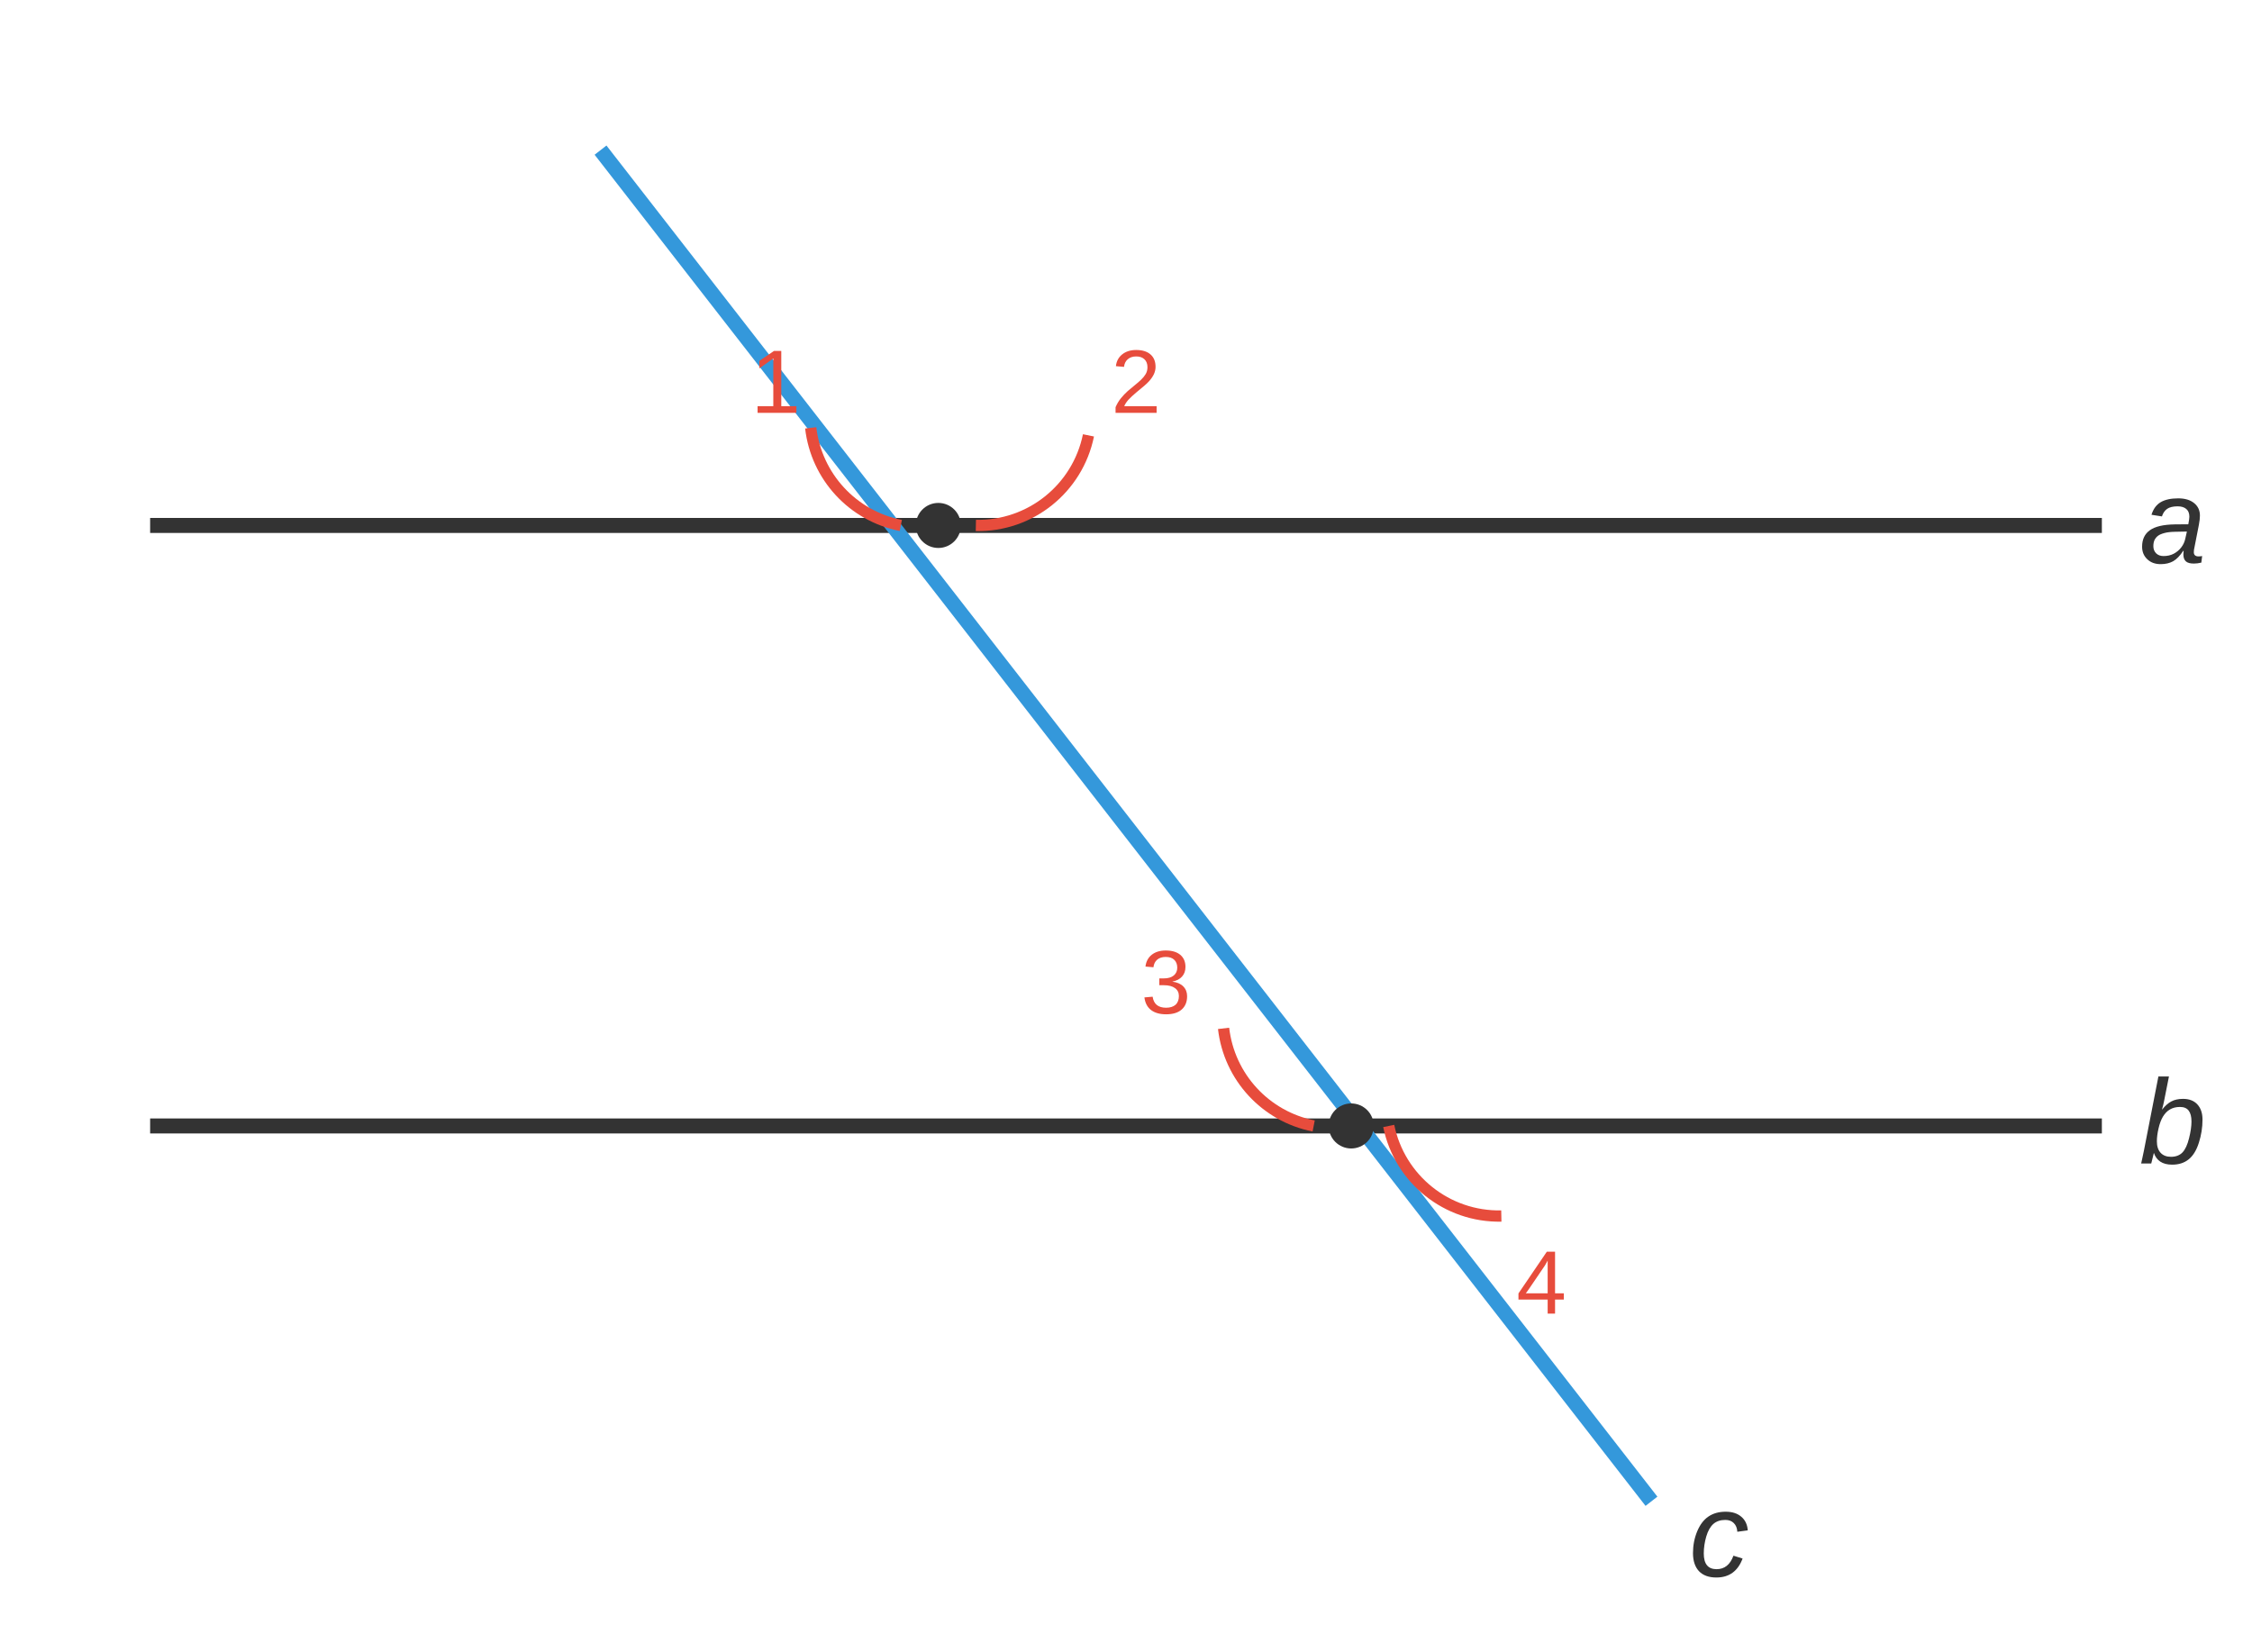
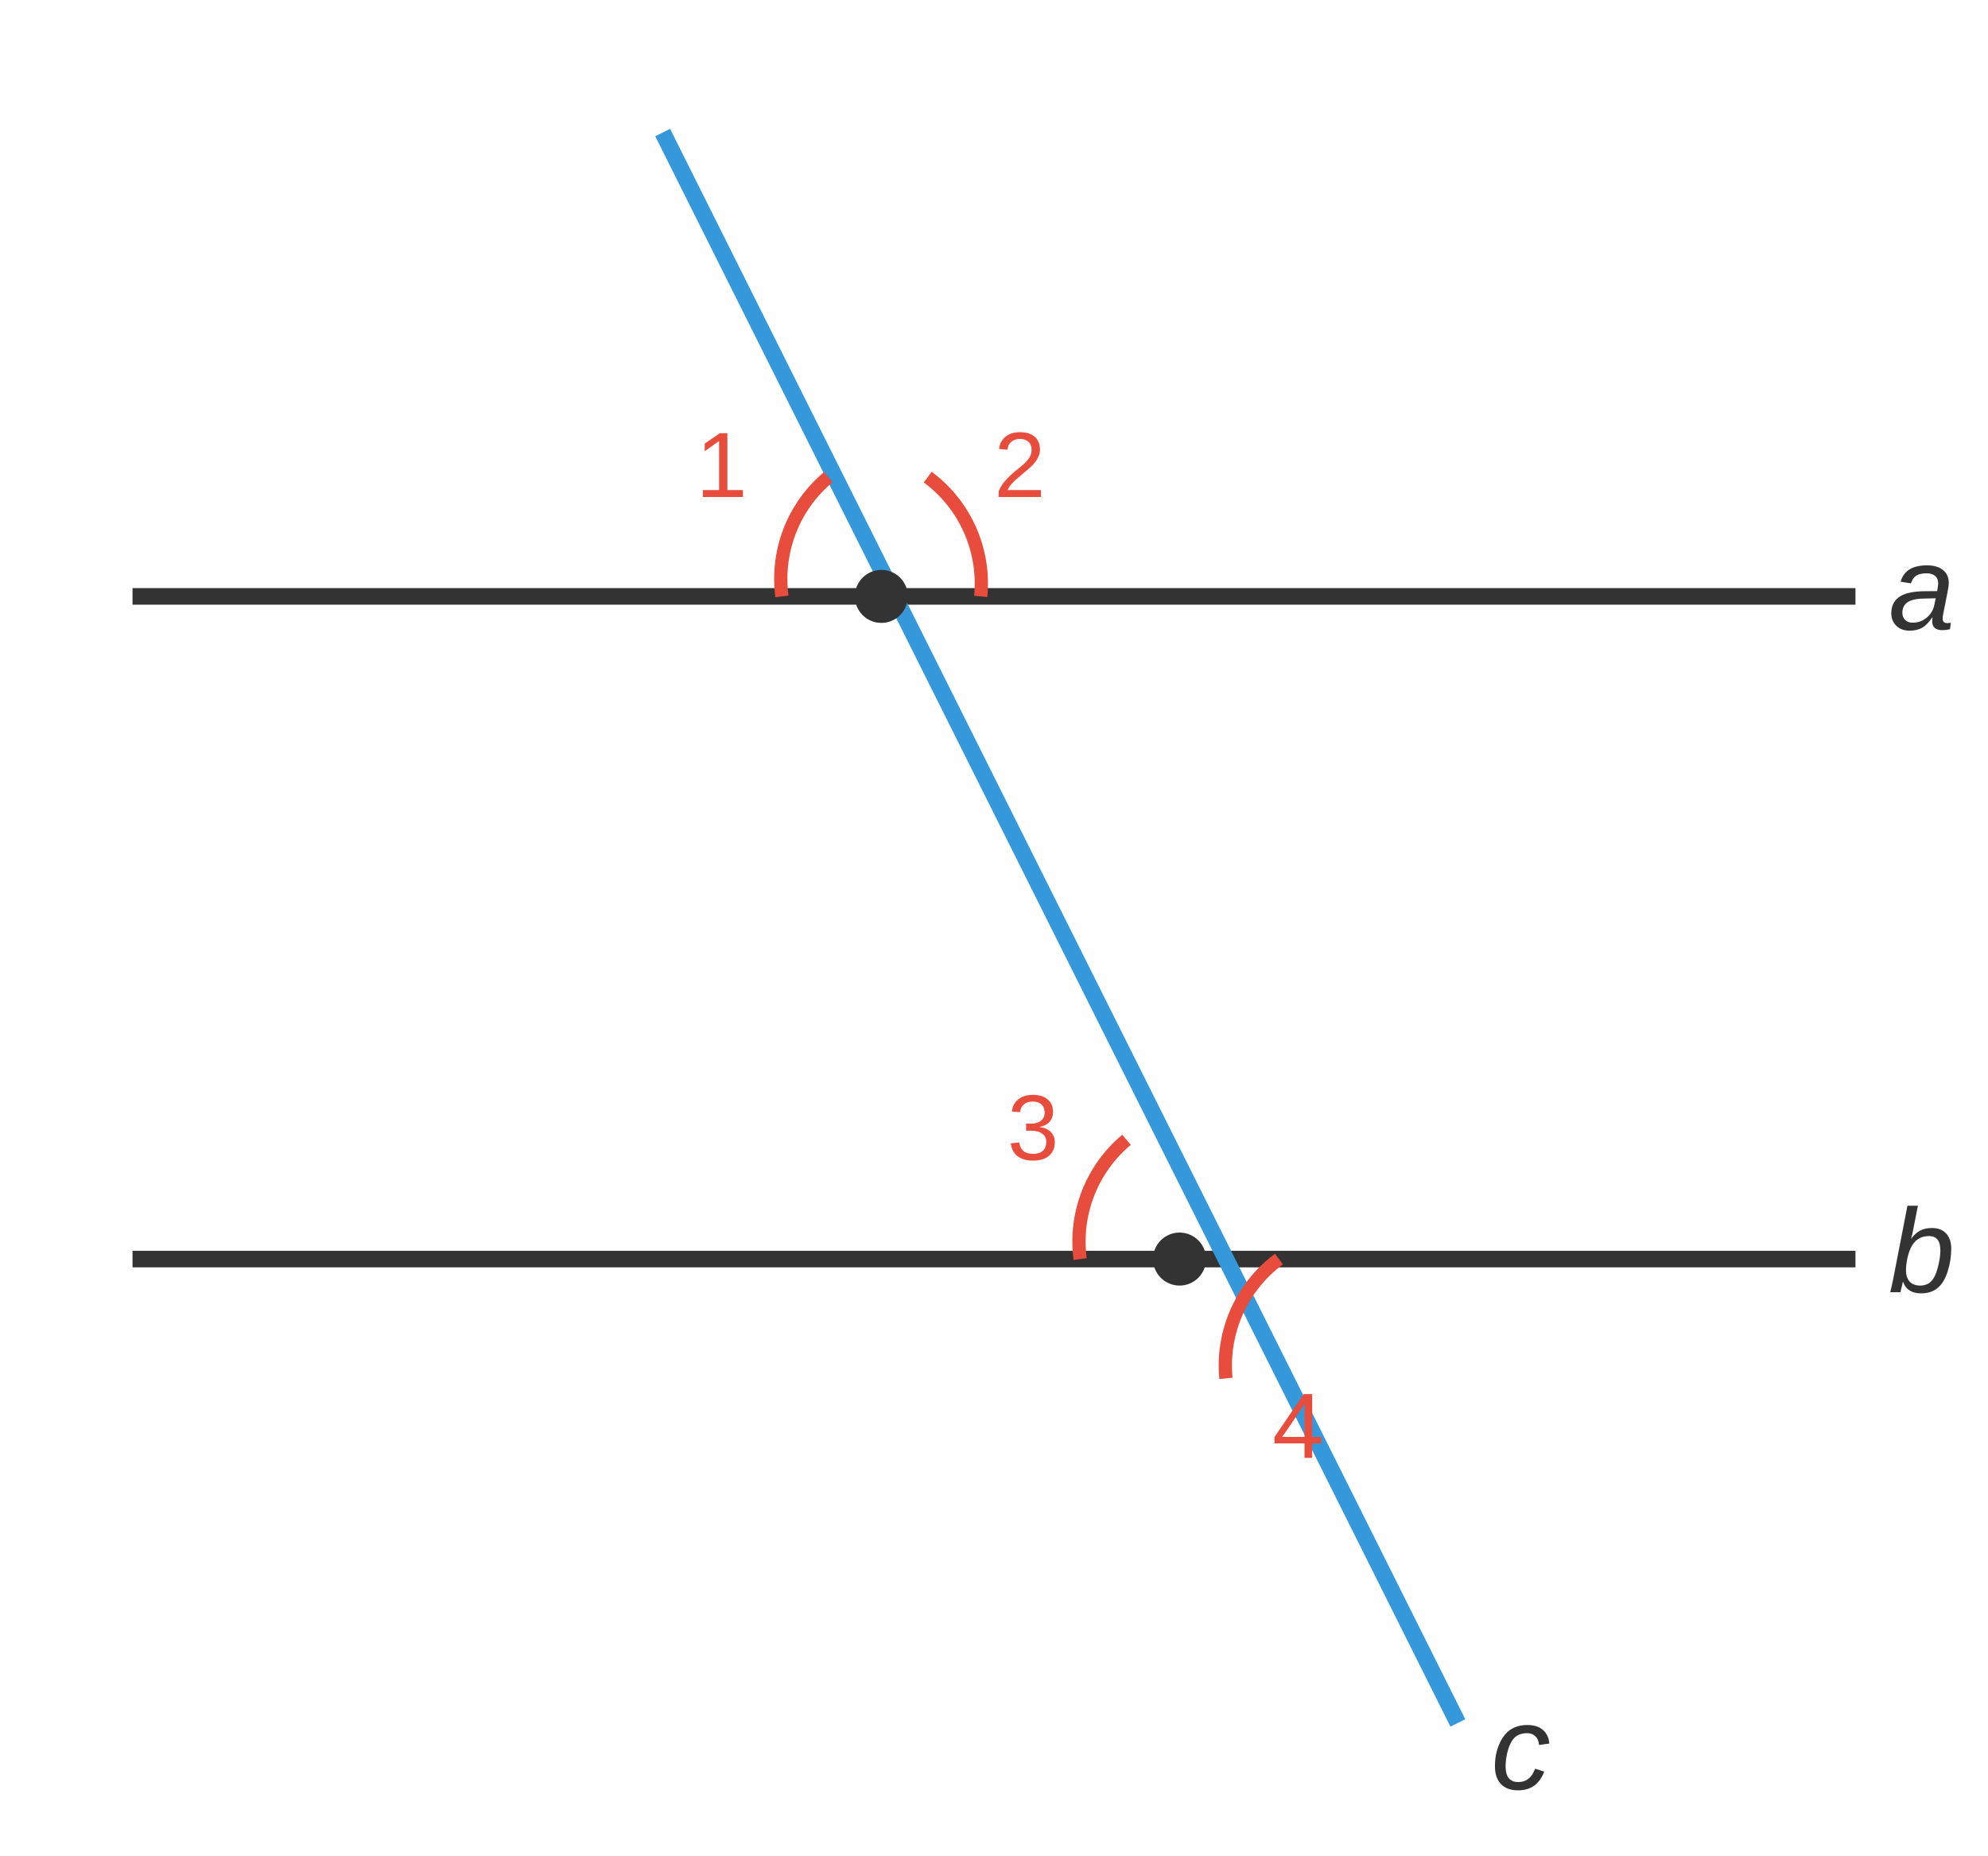
- <svg xmlns="http://www.w3.org/2000/svg" viewBox="0 0 300 220" width="300" height="220">
+ <svg xmlns="http://www.w3.org/2000/svg" viewBox="0 0 300 280" width="300" height="280">
  <style>
-     .line { stroke: #333; stroke-width: 2; }
-     .transversal { stroke: #3498db; stroke-width: 2; }
-     .label { font-family: Arial, sans-serif; font-size: 14px; fill: #333; font-weight: bold; }
-     .angle-label { font-family: Arial, sans-serif; font-size: 12px; fill: #e74c3c; }
-     .line-label { font-family: Arial, sans-serif; font-size: 16px; fill: #333; font-style: italic; }
+     .line { stroke: #333; stroke-width: 2.5; }
+     .transversal { stroke: #3498db; stroke-width: 2.5; }
+     .angle-arc { fill: none; stroke: #e74c3c; stroke-width: 2; }
+     .angle-label { font-family: Arial, sans-serif; font-size: 14px; fill: #e74c3c; font-weight: 500; }
+     .line-label { font-family: Arial, sans-serif; font-size: 18px; fill: #333; font-style: italic; }
  </style>
-   <line x1="20" y1="70" x2="280" y2="70" class="line" />
-   <text x="285" y="75" class="line-label">a</text>
-   <line x1="20" y1="150" x2="280" y2="150" class="line" />
-   <text x="285" y="155" class="line-label">b</text>
-   <line x1="80" y1="20" x2="220" y2="200" class="transversal" />
-   <text x="225" y="210" class="line-label" fill="#3498db">c</text>
-   <path d="M 120 70 A 15 15 0 0 1 108 57" fill="none" stroke="#e74c3c" stroke-width="1.5" />
-   <text x="100" y="55" class="angle-label">1</text>
-   <path d="M 130 70 A 15 15 0 0 0 145 58" fill="none" stroke="#e74c3c" stroke-width="1.5" />
-   <text x="148" y="55" class="angle-label">2</text>
-   <path d="M 175 150 A 15 15 0 0 1 163 137" fill="none" stroke="#e74c3c" stroke-width="1.5" />
-   <text x="152" y="135" class="angle-label">3</text>
-   <path d="M 185 150 A 15 15 0 0 0 200 162" fill="none" stroke="#e74c3c" stroke-width="1.5" />
-   <text x="202" y="175" class="angle-label">4</text>
-   <circle cx="125" cy="70" r="3" fill="#333" />
-   <circle cx="180" cy="150" r="3" fill="#333" />
+   <line x1="20" y1="90" x2="280" y2="90" class="line" />
+   <text x="285" y="95" class="line-label">a</text>
+   <line x1="20" y1="190" x2="280" y2="190" class="line" />
+   <text x="285" y="195" class="line-label">b</text>
+   <line x1="100" y1="20" x2="220" y2="260" class="transversal" />
+   <text x="225" y="270" class="line-label" fill="#3498db">c</text>
+   <circle cx="133" cy="90" r="4" fill="#333" />
+   <circle cx="178" cy="190" r="4" fill="#333" />
+   <path d="M 118 90 A 20 20 0 0 1 125 72" class="angle-arc" />
+   <text x="105" y="75" class="angle-label">1</text>
+   <path d="M 148 90 A 20 20 0 0 0 140 72" class="angle-arc" />
+   <text x="150" y="75" class="angle-label">2</text>
+   <path d="M 163 190 A 20 20 0 0 1 170 172" class="angle-arc" />
+   <text x="152" y="175" class="angle-label">3</text>
+   <path d="M 193 190 A 20 20 0 0 0 185 208" class="angle-arc" />
+   <text x="192" y="220" class="angle-label">4</text>
</svg>
